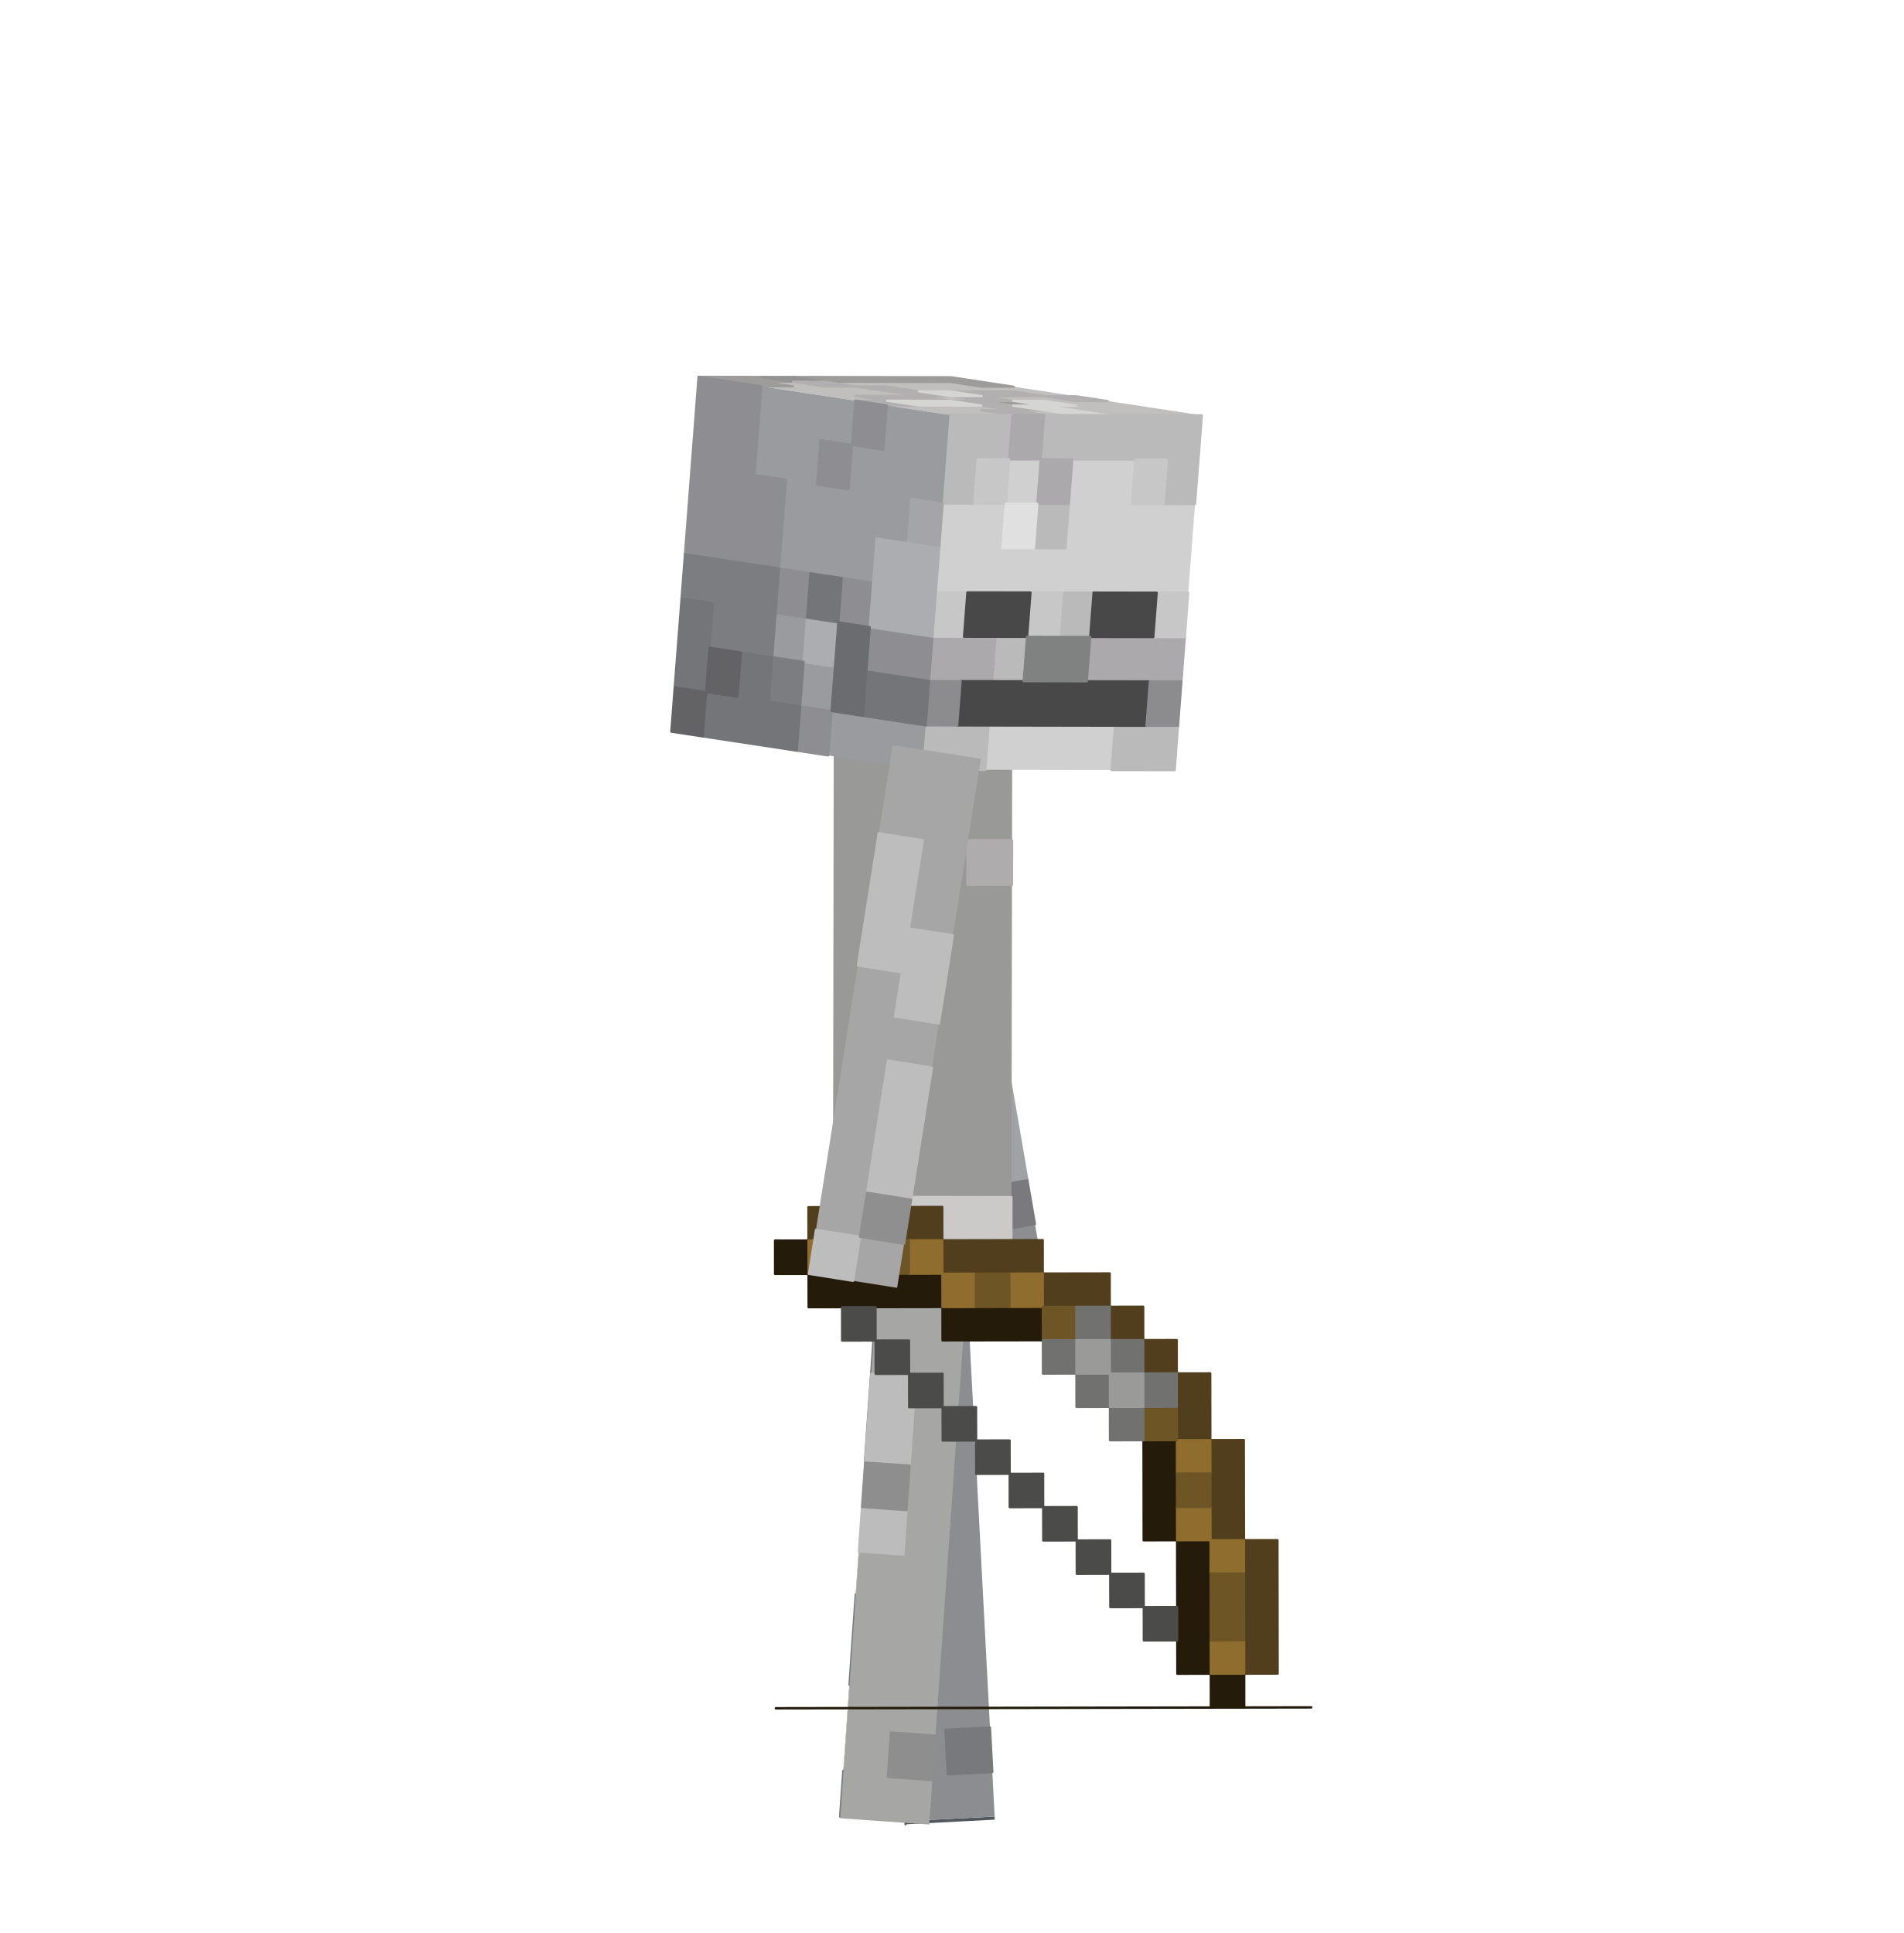
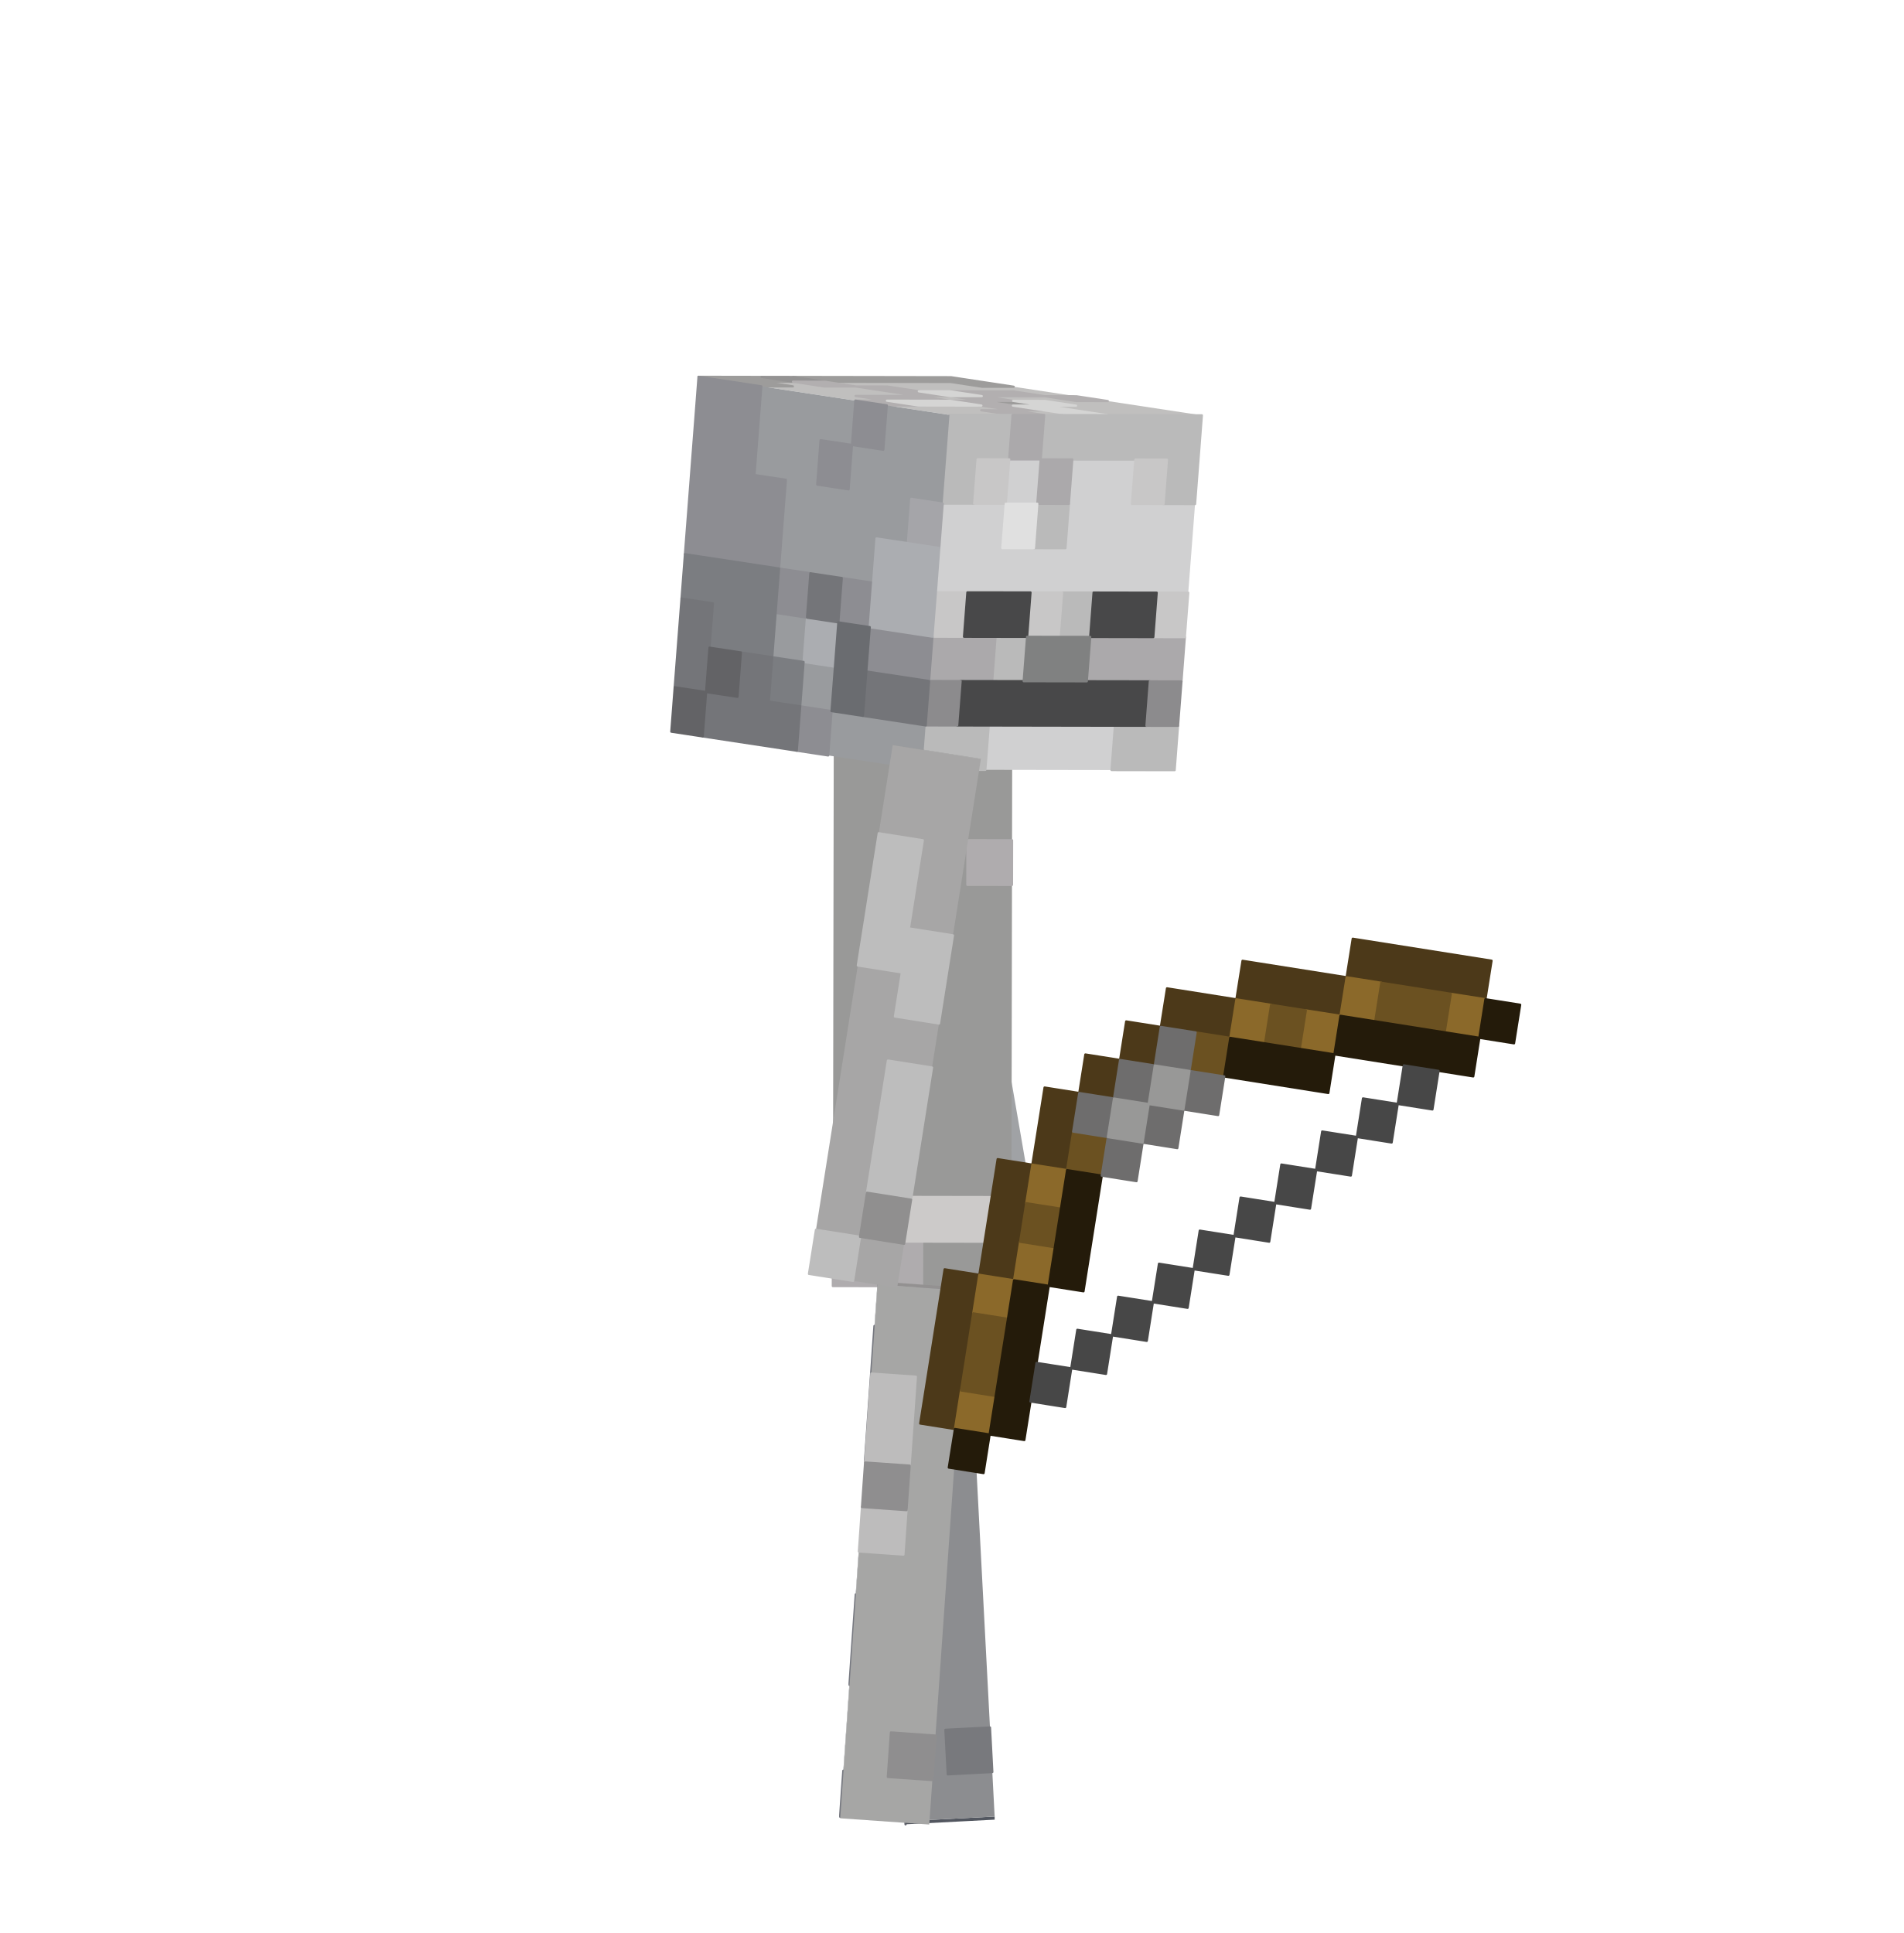
<svg xmlns="http://www.w3.org/2000/svg" viewBox="0 0 512 520" width="512" height="520" role="img" aria-labelledby="draw-2-title">
  <g id="skeleton">
    <g id="arm-left" aria-label="Left arm">
      <g class="face" data-face="back">
        <path fill="#5f646c" d="M232.3 205.28L232.3 203.6L256.76 345.16L256.76 346.84Z" />
        <path fill="#6c7079" stroke="#6c7079" stroke-width=".6" stroke-linejoin="round" d="M234.34 217.07L234.34 216.24L236.38 228.03L236.37 228.87ZM236.37 228.87L236.38 228.03L238.41 239.83L238.41 240.67ZM246.57 287.02L246.57 286.18L248.61 297.98L248.61 298.81ZM248.61 298.81L248.61 297.98L250.64 309.77L250.64 310.61ZM250.64 310.61L250.64 309.77L252.68 321.57L252.68 322.41ZM254.72 335.04L254.72 334.2L256.76 346L256.76 346.84Z" />
        <path fill="#535760" stroke="#535760" stroke-width=".6" stroke-linejoin="round" d="M242.49 263.42L242.49 262.59L244.53 274.38L244.53 275.22ZM252.68 322.41L252.68 321.57L254.72 333.37L254.72 334.2Z" />
      </g>
      <g class="face" data-face="bottom">
        <path fill="#595d66" d="M280.41 341.1L280.41 342.77L256.76 346.84L256.76 345.16Z" />
      </g>
      <g class="face" data-face="nx">
        <path fill="#8d8e91" d="M232.3 203.6L255.95 199.54L280.41 341.1L256.76 345.16Z" />
        <path fill="#a0a2a5" stroke="#a0a2a5" stroke-width=".6" stroke-linejoin="round" d="M236.38 227.2L248.2 225.16L250.24 236.96L238.42 238.99ZM238.42 238.99L250.24 236.96L252.28 248.76L240.45 250.79ZM240.45 250.79L264.1 246.72L266.14 258.52L242.49 262.59ZM254.32 260.55L266.14 258.52L268.18 270.32L256.36 272.35ZM258.39 284.15L270.22 282.11L272.26 293.91L260.43 295.94ZM260.43 295.94L272.26 293.91L274.3 305.71L262.47 307.74ZM262.47 307.74L274.3 305.71L276.33 317.5L264.51 319.54ZM254.72 333.37L266.55 331.33L268.59 343.13L256.76 345.16Z" />
        <path fill="#7a7a7e" stroke="#7a7a7e" stroke-width=".6" stroke-linejoin="round" d="M264.51 319.54L276.33 317.5L278.37 329.3L266.55 331.33Z" />
      </g>
    </g>
    <g id="leg-left" aria-label="Left leg">
      <g class="face" data-face="back">
        <path fill="#585c64" d="M236.02 347.05L236.02 346.21L243.55 489.92L243.55 490.76Z" />
        <path fill="#646770" stroke="#646770" stroke-width=".6" stroke-linejoin="round" d="M236.64 359.02L236.64 358.6L237.27 370.58L237.27 371ZM237.27 371L237.27 370.58L237.9 382.56L237.9 382.98ZM237.9 382.98L237.9 382.56L238.53 394.53L238.53 394.95ZM240.41 430.46L240.41 430.04L241.04 442.02L241.04 442.44ZM241.04 442.44L241.04 442.02L241.67 454L241.67 454.41ZM242.92 478.79L242.92 478.37L243.55 490.34L243.55 490.76Z" />
      </g>
      <g class="face" data-face="bottom">
        <path fill="#535760" d="M267.52 488.67L267.52 489.51L243.55 490.76L243.55 489.92Z" />
      </g>
      <g class="face" data-face="nx">
        <path fill="#8c8d90" d="M236.02 346.21L259.98 344.95L267.52 488.67L243.55 489.92Z" />
        <path fill="#9fa0a3" stroke="#9fa0a3" stroke-width=".6" stroke-linejoin="round" d="M237.27 370.16L249.26 369.53L249.88 381.51L237.9 382.14ZM237.9 382.14L249.88 381.51L250.51 393.49L238.53 394.11ZM239.16 406.09L251.14 405.46L251.77 417.44L239.78 418.07Z" />
        <path fill="#78797d" stroke="#78797d" stroke-width=".6" stroke-linejoin="round" d="M238.53 394.11L250.51 393.49L251.14 405.46L239.16 406.09ZM254.28 465.34L266.26 464.72L266.89 476.69L254.91 477.32Z" />
      </g>
    </g>
    <g id="torso" aria-label="Torso">
      <g class="face" data-face="nx">
        <path fill="#999998" d="M224.24 201.96L272.24 202.04L272 346.04L224 345.96Z" />
        <path fill="#afacae" stroke="#afacae" stroke-width=".6" stroke-linejoin="round" d="M260.2 226.02L272.2 226.04L272.18 238.04L260.18 238.02ZM224.02 333.96L248.02 334L248 346L224 345.96Z" />
        <path fill="#cccac9" stroke="#cccac9" stroke-width=".6" stroke-linejoin="round" d="M224.04 321.96L272.04 322.04L272.02 334.04L224.02 333.96Z" />
      </g>
    </g>
    <g id="head" aria-label="Head">
      <g class="face" data-face="top">
        <path fill="#c0bfbe" d="M187.88 101.37L255.77 101.48L323.25 111.73L255.37 111.62Z" />
        <path fill="#9d9c9b" stroke="#9d9c9b" stroke-width=".6" stroke-linejoin="round" d="M187.88 101.37L204.86 101.4L213.29 102.68L196.32 102.65ZM213.34 101.41L255.77 101.48L264.2 102.76L221.78 102.69ZM196.32 102.65L204.81 102.66L213.24 103.94L204.76 103.93ZM255.72 102.75L264.2 102.76L272.64 104.04L264.15 104.03ZM264 107.83L272.49 107.84L280.93 109.13L272.44 109.11Z" />
        <path fill="#949393" stroke="#949393" stroke-width=".6" stroke-linejoin="round" d="M204.86 101.4L213.34 101.41L221.78 102.69L213.29 102.68Z" />
        <path fill="#b2afb0" stroke="#b2afb0" stroke-width=".6" stroke-linejoin="round" d="M213.29 102.68L221.78 102.69L230.21 103.97L221.73 103.96ZM230.21 103.97L238.7 103.99L247.13 105.27L238.65 105.25ZM238.65 105.25L247.13 105.27L255.57 106.55L247.08 106.53ZM255.62 105.28L272.59 105.31L281.02 106.59L264.05 106.56ZM230.11 106.51L247.08 106.53L255.52 107.82L238.55 107.79ZM255.57 106.55L264.05 106.56L272.49 107.84L264 107.83ZM281.02 106.59L289.51 106.61L297.95 107.89L289.46 107.87ZM230.06 107.77L238.55 107.79L246.98 109.07L238.5 109.05ZM255.52 107.82L264 107.83L272.44 109.11L263.95 109.1ZM263.95 109.1L272.44 109.11L280.88 110.39L272.39 110.38ZM263.91 110.36L272.39 110.38L280.83 111.66L272.34 111.64Z" />
        <path fill="#d5d5d4" stroke="#d5d5d4" stroke-width=".6" stroke-linejoin="round" d="M247.13 105.27L255.62 105.28L264.05 106.56L255.57 106.55ZM238.55 107.79L255.52 107.82L263.95 109.1L246.98 109.07ZM272.49 107.84L280.97 107.86L289.41 109.14L280.93 109.13ZM272.44 109.11L280.93 109.13L289.36 110.41L280.88 110.39ZM280.88 110.39L289.36 110.41L297.8 111.69L289.31 111.67Z" />
      </g>
      <g class="face" data-face="front">
        <path fill="#d0d0d1" d="M255.37 111.62L323.25 111.73L315.93 207.18L248.04 207.07Z" />
        <path fill="#bababa" stroke="#bababa" stroke-width=".6" stroke-linejoin="round" d="M255.37 111.62L272.34 111.64L271.43 123.58L254.45 123.55ZM280.83 111.66L323.25 111.73L322.34 123.66L279.91 123.59ZM254.45 123.55L262.94 123.56L262.02 135.49L253.54 135.48ZM313.85 123.65L322.34 123.66L321.42 135.59L312.94 135.58ZM278.99 135.52L287.48 135.54L286.56 147.47L278.08 147.45ZM285.65 159.4L294.13 159.41L293.22 171.34L284.73 171.33ZM267.76 171.3L276.25 171.32L275.33 183.25L266.85 183.23ZM248.96 195.14L265.93 195.16L265.01 207.1L248.04 207.07ZM299.87 195.22L316.84 195.25L315.93 207.18L298.96 207.15Z" />
        <path fill="#aba9ab" stroke="#aba9ab" stroke-width=".6" stroke-linejoin="round" d="M272.34 111.64L280.83 111.66L279.91 123.59L271.43 123.58ZM279.91 123.59L288.4 123.6L287.48 135.54L278.99 135.52ZM250.79 171.27L267.76 171.3L266.85 183.23L249.88 183.2ZM293.22 171.34L318.67 171.39L317.76 183.32L292.3 183.28Z" />
        <path fill="#c8c7c7" stroke="#c8c7c7" stroke-width=".6" stroke-linejoin="round" d="M262.94 123.56L271.43 123.58L270.51 135.51L262.02 135.49ZM305.37 123.63L313.85 123.65L312.94 135.58L304.45 135.56ZM251.71 159.34L260.19 159.36L259.28 171.29L250.79 171.27ZM277.16 159.38L285.65 159.4L284.73 171.33L276.25 171.32ZM311.1 159.44L319.59 159.46L318.67 171.39L310.19 171.37Z" />
        <path fill="#e0e0e0" stroke="#e0e0e0" stroke-width=".6" stroke-linejoin="round" d="M270.51 135.51L278.99 135.52L278.08 147.45L269.59 147.44Z" />
        <path fill="#484849" stroke="#484849" stroke-width=".6" stroke-linejoin="round" d="M260.19 159.36L277.16 159.38L276.25 171.32L259.28 171.29ZM294.13 159.41L311.1 159.44L310.19 171.37L293.22 171.34ZM258.36 183.22L309.27 183.3L308.36 195.24L257.44 195.15Z" />
        <path fill="#808181" stroke="#808181" stroke-width=".6" stroke-linejoin="round" d="M276.25 171.32L293.22 171.34L292.3 183.28L275.33 183.25Z" />
        <path fill="#8c8b8d" stroke="#8c8b8d" stroke-width=".6" stroke-linejoin="round" d="M249.88 183.2L258.36 183.22L257.44 195.15L248.96 195.14ZM309.27 183.3L317.76 183.32L316.84 195.25L308.36 195.24Z" />
      </g>
      <g class="face" data-face="nx">
        <path fill="#999b9e" d="M187.88 101.37L255.37 111.62L248.04 207.07L180.56 196.82Z" />
        <path fill="#8d8d92" stroke="#8d8d92" stroke-width=".6" stroke-linejoin="round" d="M187.88 101.37L204.76 103.93L203.84 115.86L186.97 113.3ZM230.06 107.77L238.5 109.05L237.58 120.99L229.15 119.7ZM186.97 113.3L203.84 115.86L202.92 127.79L186.05 125.23ZM220.71 118.42L229.15 119.7L228.23 131.64L219.8 130.35ZM186.05 125.23L211.36 129.07L210.44 141.01L185.14 137.16ZM185.14 137.16L210.44 141.01L209.53 152.94L184.22 149.09ZM209.53 152.94L217.96 154.22L217.05 166.15L208.61 164.87ZM226.4 155.5L234.84 156.78L233.92 168.71L225.48 167.43ZM233.92 168.71L250.79 171.27L249.88 183.2L233 180.64ZM215.22 190.01L223.65 191.29L222.74 203.22L214.3 201.94Z" />
        <path fill="#a5a5a9" stroke="#a5a5a9" stroke-width=".6" stroke-linejoin="round" d="M245.1 134.2L253.54 135.48L252.62 147.41L244.19 146.13Z" />
        <path fill="#abadb1" stroke="#abadb1" stroke-width=".6" stroke-linejoin="round" d="M235.75 144.85L252.62 147.41L251.71 159.34L234.84 156.78ZM234.84 156.78L251.71 159.34L250.79 171.27L233.92 168.71ZM217.05 166.15L225.48 167.43L224.57 179.36L216.13 178.08Z" />
        <path fill="#7b7d81" stroke="#7b7d81" stroke-width=".6" stroke-linejoin="round" d="M184.22 149.09L209.53 152.94L208.61 164.87L183.31 161.02ZM191.74 162.31L208.61 164.87L207.7 176.8L190.83 174.24ZM207.7 176.8L216.13 178.08L215.22 190.01L206.78 188.73Z" />
        <path fill="#747579" stroke="#747579" stroke-width=".6" stroke-linejoin="round" d="M217.96 154.22L226.4 155.5L225.48 167.43L217.05 166.15ZM183.31 161.02L191.74 162.31L190.83 174.24L182.39 172.96ZM182.39 172.96L190.83 174.24L189.91 186.17L181.47 184.89ZM199.26 175.52L207.7 176.8L206.78 188.73L198.35 187.45ZM233 180.64L249.88 183.2L248.96 195.14L232.09 192.57ZM189.91 186.17L215.22 190.01L214.3 201.94L188.99 198.1Z" />
        <path fill="#6a6c70" stroke="#6a6c70" stroke-width=".6" stroke-linejoin="round" d="M225.48 167.43L233.92 168.71L233 180.64L224.57 179.36ZM224.57 179.36L233 180.64L232.09 192.57L223.65 191.29Z" />
        <path fill="#636366" stroke="#636366" stroke-width=".6" stroke-linejoin="round" d="M190.83 174.24L199.26 175.52L198.35 187.45L189.91 186.17ZM181.47 184.89L189.91 186.17L188.99 198.1L180.56 196.82Z" />
      </g>
    </g>
    <g id="leg-right" aria-label="Right leg">
      <g class="face" data-face="back">
        <path fill="#686b71" d="M236.03 344.74L236.03 345.58L225.98 489.14L225.98 488.31Z" />
        <path fill="#767880" stroke="#767880" stroke-width=".6" stroke-linejoin="round" d="M235.19 356.71L235.19 357.13L234.36 369.09L234.36 368.67ZM234.36 368.67L234.36 369.09L233.52 381.05L233.52 380.64ZM233.52 380.64L233.52 381.05L232.68 393.02L232.68 392.6ZM230.17 428.91L230.17 429.33L229.33 441.29L229.33 440.87ZM229.33 440.87L229.33 441.29L228.5 453.25L228.5 452.83ZM226.82 476.34L226.82 476.76L225.98 488.73L225.98 488.31Z" />
      </g>
      <g class="face" data-face="top">
        <path fill="#939191" d="M236.03 345.58L236.03 344.74L259.97 346.42L259.97 347.26Z" />
      </g>
      <g class="face" data-face="nx">
        <path fill="#a6a6a5" d="M236.03 345.58L259.97 347.26L249.93 490.82L225.98 489.14Z" />
        <path fill="#bdbcbc" stroke="#bdbcbc" stroke-width=".6" stroke-linejoin="round" d="M234.36 369.51L246.33 370.35L245.49 382.31L233.52 381.47ZM233.52 381.47L245.49 382.31L244.65 394.27L232.68 393.44ZM231.84 405.4L243.81 406.24L242.98 418.2L231.01 417.36Z" />
        <path fill="#8f8e8f" stroke="#8f8e8f" stroke-width=".6" stroke-linejoin="round" d="M232.68 393.44L244.65 394.27L243.81 406.24L231.84 405.4ZM239.63 466.05L251.6 466.89L250.76 478.85L238.79 478.02Z" />
      </g>
    </g>
-     <g id="held-bow" aria-label="Bow">
-       <g class="face" data-face="bottom">
-         <path fill="#211909" stroke="#211909" stroke-width=".6" stroke-linejoin="round" d="M208.66 459.57L208.66 459.52L352.66 459.28L352.66 459.33Z" />
-       </g>
-       <g class="face" data-face="px">
-         <path fill="#503e1d" stroke="#503e1d" stroke-width=".6" stroke-linejoin="round" d="M217.43 324.74L253.43 324.68L253.45 333.66L217.45 333.72ZM253.45 333.66L280.45 333.61L280.46 342.59L253.46 342.64ZM280.46 342.59L298.46 342.56L298.48 351.54L280.48 351.57ZM298.48 351.54L307.48 351.52L307.49 360.5L298.49 360.52ZM307.49 360.5L316.49 360.49L316.51 369.46L307.51 369.48ZM316.51 369.46L325.51 369.45L325.52 378.43L316.52 378.44ZM316.52 378.44L325.52 378.43L325.54 387.41L316.54 387.42ZM325.54 387.41L334.54 387.39L334.56 396.37L325.56 396.38ZM325.56 396.38L334.56 396.37L334.57 405.35L325.57 405.36ZM325.57 405.36L334.57 405.35L334.59 414.32L325.59 414.34ZM334.59 414.32L343.59 414.31L343.6 423.29L334.6 423.3ZM334.6 423.3L343.6 423.29L343.62 432.27L334.62 432.28ZM334.62 432.28L343.62 432.27L343.63 441.24L334.63 441.26ZM334.63 441.26L343.63 441.24L343.65 450.22L334.65 450.24Z" />
-         <path fill="#241b0a" stroke="#241b0a" stroke-width=".6" stroke-linejoin="round" d="M208.45 333.73L217.45 333.72L217.46 342.7L208.46 342.71ZM217.46 342.7L253.46 342.64L253.48 351.61L217.48 351.67ZM253.48 351.61L280.48 351.57L280.49 360.55L253.49 360.59ZM307.54 387.44L316.54 387.42L316.56 396.4L307.56 396.41ZM307.56 396.41L316.56 396.4L316.57 405.38L307.57 405.39ZM307.57 405.39L316.57 405.38L316.59 414.35L307.59 414.37ZM316.59 414.35L325.59 414.34L325.6 423.32L316.6 423.33ZM316.6 423.33L325.6 423.32L325.62 432.3L316.62 432.31ZM316.62 432.31L325.62 432.3L325.63 441.27L316.63 441.29ZM316.63 441.29L325.63 441.27L325.65 450.25L316.65 450.27ZM325.65 450.25L334.65 450.24L334.66 459.21L325.66 459.23Z" />
-         <path fill="#8e6d2e" stroke="#8e6d2e" stroke-width=".6" stroke-linejoin="round" d="M217.45 333.72L226.45 333.7L226.46 342.68L217.46 342.7ZM244.45 333.67L253.45 333.66L253.46 342.64L244.46 342.65ZM253.46 342.64L262.46 342.62L262.48 351.6L253.48 351.61ZM271.46 342.61L280.46 342.59L280.48 351.57L271.48 351.58ZM316.54 387.42L325.54 387.41L325.56 396.38L316.56 396.4ZM316.57 405.38L325.57 405.36L325.59 414.34L316.59 414.35ZM325.59 414.34L334.59 414.32L334.6 423.3L325.6 423.32ZM325.63 441.27L334.63 441.26L334.65 450.24L325.65 450.25Z" />
-         <path fill="#6e5526" stroke="#6e5526" stroke-width=".6" stroke-linejoin="round" d="M226.45 333.7L244.45 333.67L244.46 342.65L226.46 342.68ZM262.46 342.62L271.46 342.61L271.48 351.58L262.48 351.6ZM280.48 351.57L289.48 351.55L289.49 360.53L280.49 360.55ZM307.52 378.46L316.52 378.44L316.54 387.42L307.54 387.44ZM316.56 396.4L325.56 396.38L325.57 405.36L316.57 405.38ZM325.6 423.32L334.6 423.3L334.62 432.28L325.62 432.3ZM325.62 432.3L334.62 432.28L334.63 441.26L325.63 441.27Z" />
-         <path fill="#4b4b4a" stroke="#4b4b4a" stroke-width=".6" stroke-linejoin="round" d="M226.48 351.66L235.48 351.64L235.49 360.62L226.49 360.64ZM235.49 360.62L244.49 360.61L244.51 369.58L235.51 369.6ZM244.51 369.58L253.51 369.57L253.52 378.55L244.52 378.56ZM253.52 378.55L262.52 378.53L262.54 387.51L253.54 387.53ZM262.54 387.51L271.54 387.5L271.56 396.47L262.56 396.49ZM271.56 396.47L280.56 396.46L280.57 405.44L271.57 405.45ZM280.57 405.44L289.57 405.42L289.59 414.4L280.59 414.41ZM289.59 414.4L298.59 414.38L298.6 423.36L289.6 423.38ZM298.6 423.36L307.6 423.35L307.62 432.33L298.62 432.34ZM307.62 432.33L316.62 432.31L316.63 441.29L307.63 441.3Z" />
-         <path fill="#717170" stroke="#717170" stroke-width=".6" stroke-linejoin="round" d="M289.48 351.55L298.48 351.54L298.49 360.52L289.49 360.53ZM280.49 360.55L289.49 360.53L289.51 369.51L280.51 369.52ZM298.49 360.52L307.49 360.5L307.51 369.48L298.51 369.49ZM289.51 369.51L298.51 369.49L298.52 378.47L289.52 378.49ZM307.51 369.48L316.51 369.46L316.52 378.44L307.52 378.46ZM298.52 378.47L307.52 378.46L307.54 387.44L298.54 387.45Z" />
-         <path fill="#9a9a99" stroke="#9a9a99" stroke-width=".6" stroke-linejoin="round" d="M289.49 360.53L298.49 360.52L298.51 369.49L289.51 369.51ZM298.51 369.49L307.51 369.48L307.52 378.46L298.52 378.47Z" />
-       </g>
-     </g>
    <g id="arm-right" aria-label="Right arm">
      <g class="face" data-face="top">
        <path fill="#9b9b9a" d="M240.1 200.46L240.1 200.38L263.81 204.13L263.81 204.21Z" />
      </g>
      <g class="face" data-face="nx">
        <path fill="#a7a6a6" d="M240.1 200.46L263.81 204.21L241.29 346.44L217.58 342.69Z" />
        <path fill="#bdbdbd" stroke="#bdbdbd" stroke-width=".6" stroke-linejoin="round" d="M236.35 224.16L248.2 226.04L246.32 237.89L234.47 236.02ZM234.47 236.02L246.32 237.89L244.45 249.75L232.6 247.87ZM232.6 247.87L256.3 251.62L254.42 263.47L230.72 259.72ZM242.57 261.6L254.42 263.47L252.55 275.33L240.7 273.45ZM238.82 285.3L250.67 287.18L248.79 299.03L236.94 297.15ZM236.94 297.15L248.79 299.03L246.92 310.88L235.07 309.01ZM235.07 309.01L246.92 310.88L245.04 322.74L233.19 320.86ZM219.46 330.83L231.31 332.71L229.44 344.56L217.58 342.69Z" />
        <path fill="#908f8f" stroke="#908f8f" stroke-width=".6" stroke-linejoin="round" d="M233.19 320.86L245.04 322.74L243.16 334.59L231.31 332.71Z" />
      </g>
    </g>
+     <g id="held-bow" aria-label="Bow">
+       <g class="face" data-face="nx">
+         <path fill="#4c3919" stroke="#4c3919" stroke-width=".6" stroke-linejoin="round" d="M363.83 252.53L401.16 258.44L399.52 268.81L362.19 262.9ZM334.19 258.47L362.19 262.9L360.54 273.27L332.54 268.84ZM313.88 265.88L332.54 268.84L330.9 279.21L312.23 276.26ZM302.9 274.78L312.23 276.26L310.59 286.63L301.26 285.15ZM291.92 283.67L301.26 285.15L299.62 295.52L290.28 294.04ZM280.95 292.56L290.28 294.04L288.64 304.41L279.31 302.93ZM279.31 302.93L288.64 304.41L287 314.78L277.66 313.31ZM268.33 311.83L277.66 313.31L276.02 323.68L266.69 322.2ZM266.69 322.2L276.02 323.68L274.38 334.05L265.05 332.57ZM265.05 332.57L274.38 334.05L272.74 344.42L263.4 342.94ZM254.07 341.46L263.4 342.94L261.76 353.31L252.43 351.83ZM252.43 351.83L261.76 353.31L260.12 363.68L250.79 362.2ZM250.79 362.2L260.12 363.68L258.48 374.05L249.15 372.57ZM249.15 372.57L258.48 374.05L256.84 384.42L247.5 382.94Z" />
+         <path fill="#8b692a" stroke="#8b692a" stroke-width=".6" stroke-linejoin="round" d="M362.19 262.9L371.52 264.38L369.88 274.75L360.54 273.27ZM390.19 267.34L399.52 268.81L397.88 279.18L388.55 277.71ZM332.54 268.84L341.88 270.32L340.24 280.69L330.9 279.21ZM351.21 271.8L360.54 273.27L358.9 283.64L349.57 282.17ZM277.66 313.31L287 314.78L285.36 325.15L276.02 323.68ZM274.38 334.05L283.71 335.52L282.07 345.9L272.74 344.42ZM263.4 342.94L272.74 344.42L271.1 354.79L261.76 353.31ZM258.48 374.05L267.81 375.53L266.17 385.9L256.84 384.42Z" />
+         <path fill="#6b5121" stroke="#6b5121" stroke-width=".6" stroke-linejoin="round" d="M371.52 264.38L390.19 267.34L388.55 277.71L369.88 274.75ZM341.88 270.32L351.21 271.8L349.57 282.17L340.24 280.69ZM321.57 277.73L330.9 279.21L329.26 289.58L319.93 288.1ZM288.64 304.41L297.97 305.89L296.33 316.26L287 314.78ZM276.02 323.68L285.36 325.15L283.71 335.52L274.38 334.05ZM261.76 353.31L271.1 354.79L269.45 365.16L260.12 363.68ZM260.12 363.68L269.45 365.16L267.81 375.53L258.48 374.05Z" />
+         <path fill="#241b0a" stroke="#241b0a" stroke-width=".6" stroke-linejoin="round" d="M399.52 268.81L408.86 270.29L407.21 280.66L397.88 279.18ZM360.54 273.27L397.88 279.18L396.24 289.56L358.9 283.64ZM330.9 279.21L358.9 283.64L357.26 294.02L329.26 289.58ZM287 314.78L296.33 316.26L294.69 326.63L285.36 325.15ZM285.36 325.15L294.69 326.63L293.05 337L283.71 335.52ZM283.71 335.52L293.05 337L291.41 347.37L282.07 345.9ZM272.74 344.42L282.07 345.9L280.43 356.27L271.1 354.79ZM271.1 354.79L280.43 356.27L278.79 366.64L269.45 365.16ZM269.45 365.16L278.79 366.64L277.15 377.01L267.81 375.53ZM267.81 375.53L277.15 377.01L275.5 387.38L266.17 385.9ZM256.84 384.42L266.17 385.9L264.53 396.27L255.19 394.79Z" />
+         <path fill="#6e6d6d" stroke="#6e6d6d" stroke-width=".6" stroke-linejoin="round" d="M312.23 276.26L321.57 277.73L319.93 288.1L310.59 286.63ZM301.26 285.15L310.59 286.63L308.95 297L299.62 295.52ZM319.93 288.1L329.26 289.58L327.62 299.95L318.28 298.47ZM290.28 294.04L299.62 295.52L297.97 305.89L288.64 304.41ZM308.95 297L318.28 298.47L316.64 308.85L307.31 307.37ZM297.97 305.89L307.31 307.37L305.67 317.74L296.33 316.26Z" />
+         <path fill="#474747" stroke="#474747" stroke-width=".6" stroke-linejoin="round" d="M377.57 286.6L386.9 288.08L385.26 298.45L375.93 296.97ZM366.59 295.49L375.93 296.97L374.29 307.34L364.95 305.86ZM355.62 304.39L364.95 305.86L363.31 316.23L353.98 314.76ZM344.64 313.28L353.98 314.76L352.33 325.13L343 323.65ZM333.67 322.17L343 323.65L341.36 334.02L332.03 332.54ZM322.69 331.06L332.03 332.54L330.38 342.91L321.05 341.44ZM311.72 339.96L321.05 341.44L319.41 351.81L310.07 350.33ZM300.74 348.85L310.07 350.33L308.43 360.7L299.1 359.22ZM289.76 357.74L299.1 359.22L297.46 369.59L288.12 368.11ZM278.79 366.64L288.12 368.11L286.48 378.49L277.15 377.01Z" />
+         <path fill="#989897" stroke="#989897" stroke-width=".6" stroke-linejoin="round" d="M310.59 286.63L319.93 288.1L318.28 298.47L308.95 297ZM299.62 295.52L308.95 297L307.31 307.37L297.97 305.89Z" />
+       </g>
+     </g>
  </g>
</svg>
